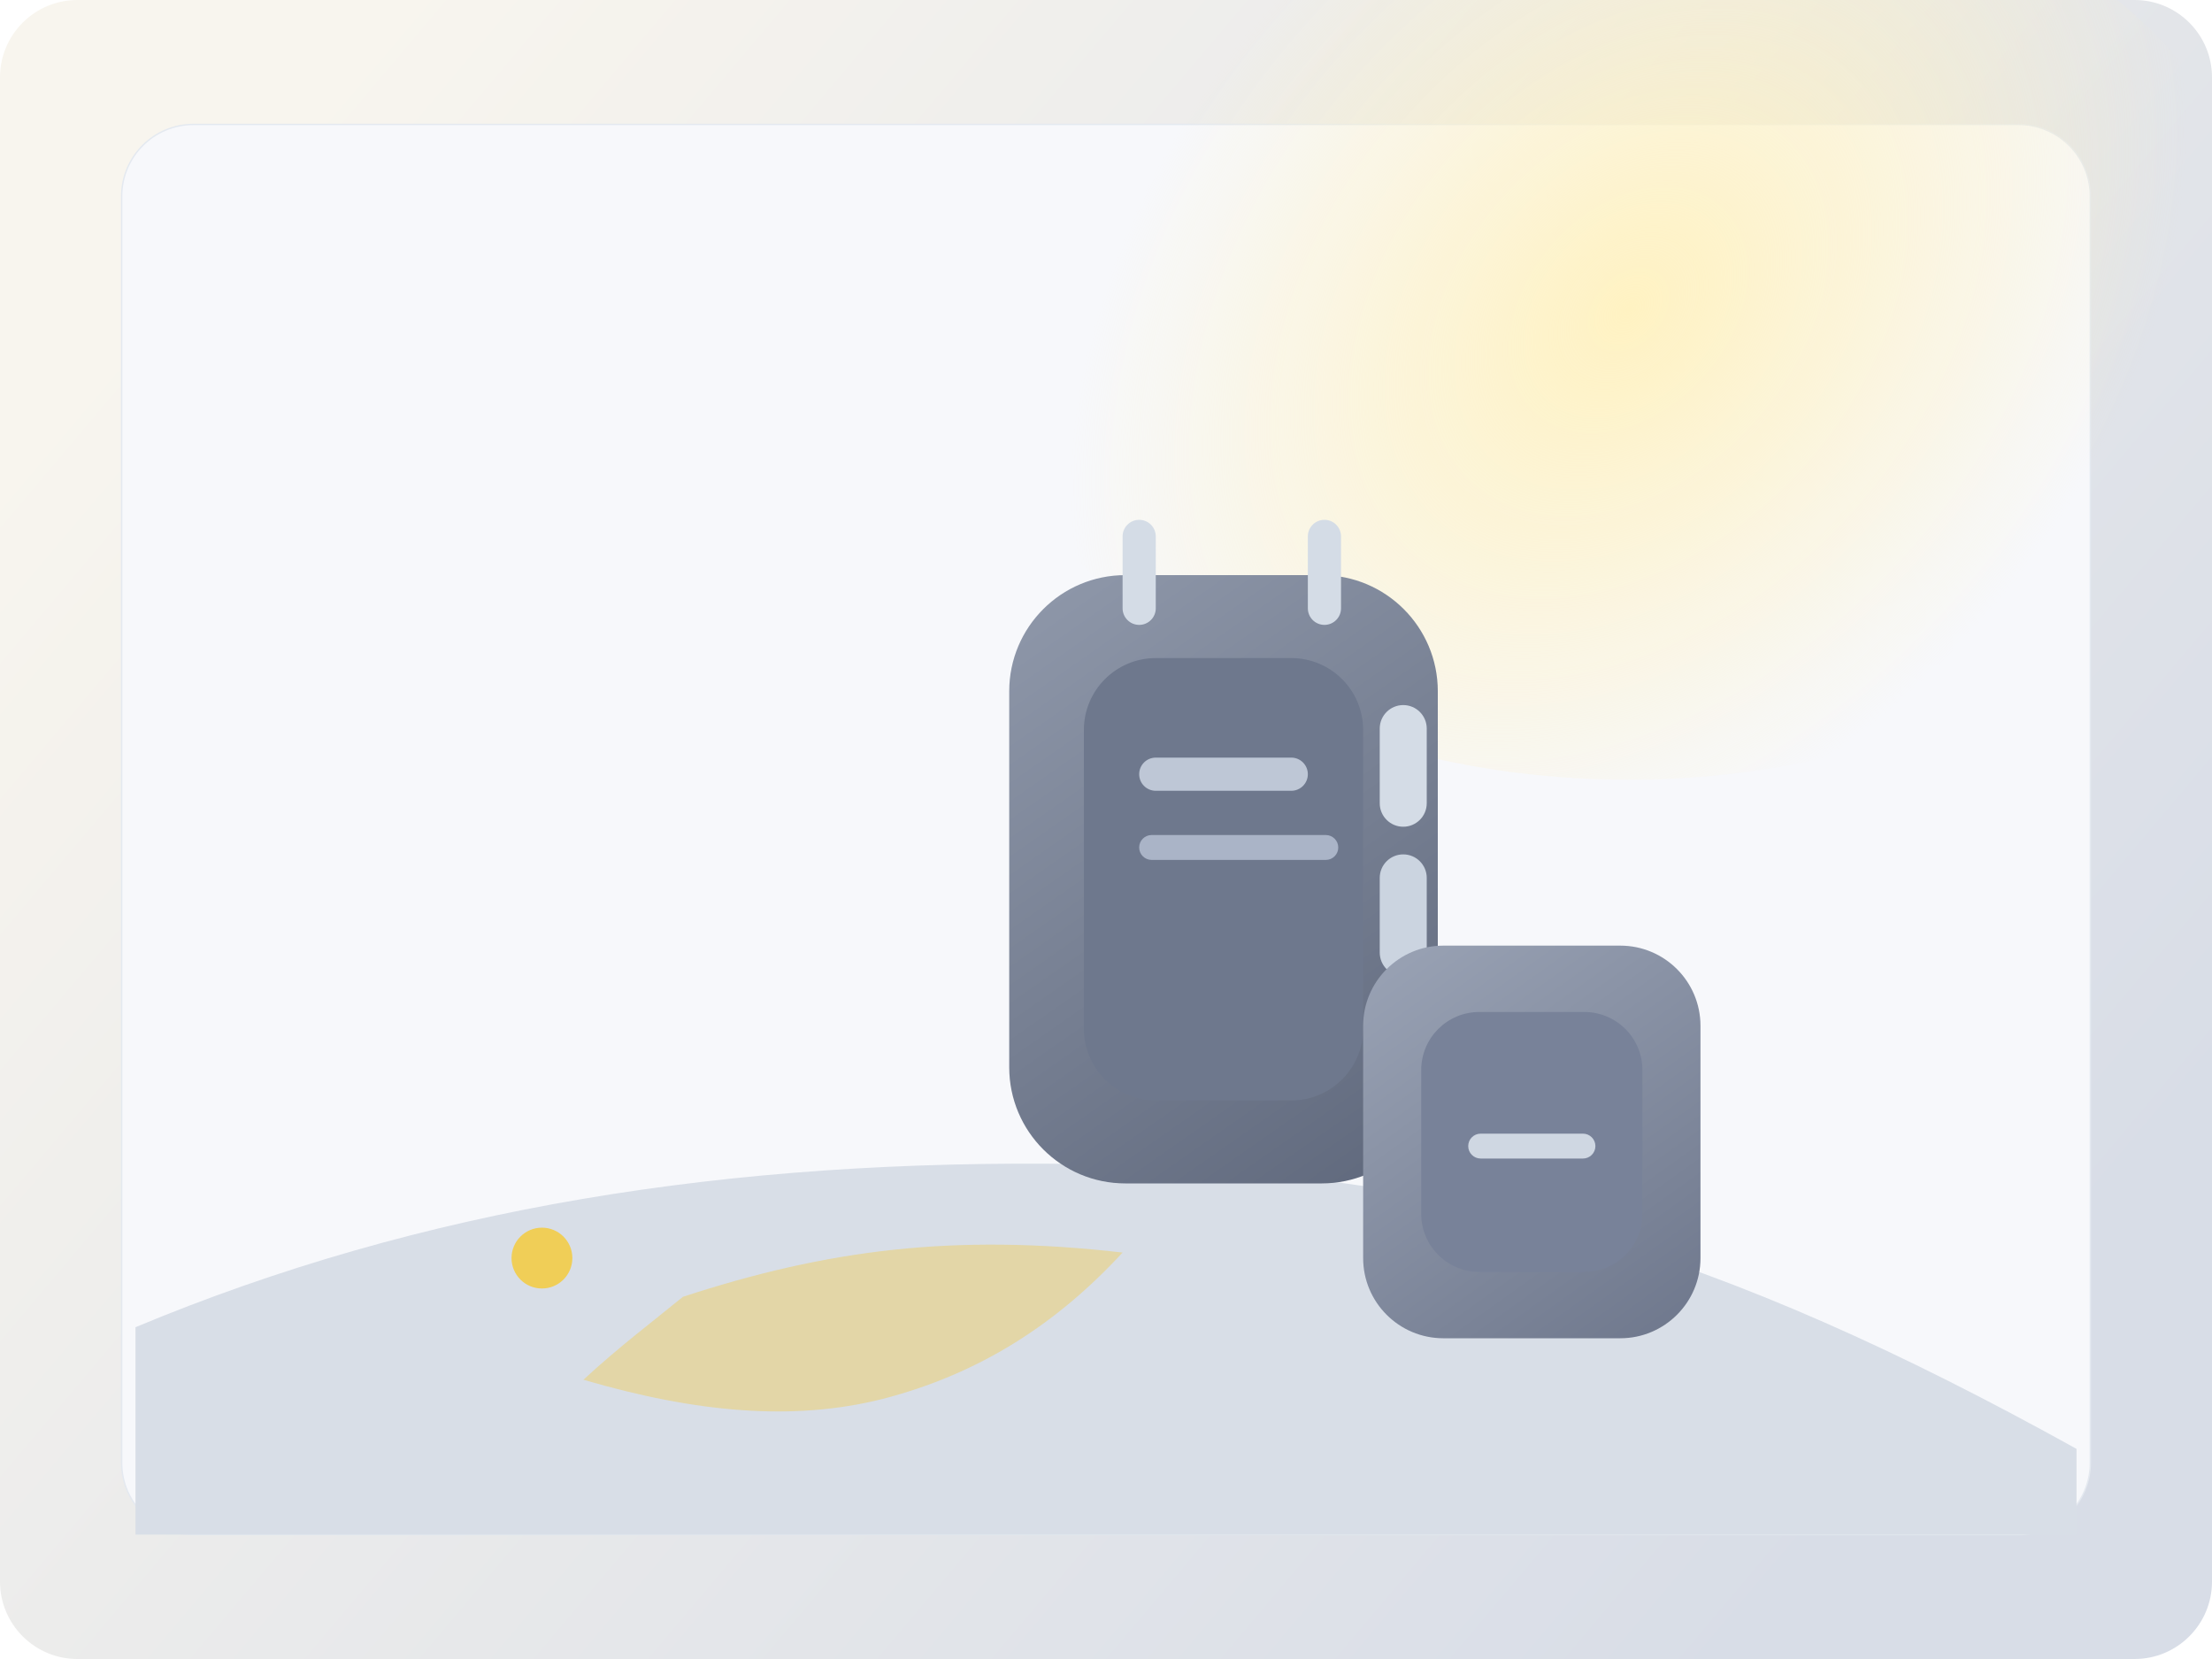
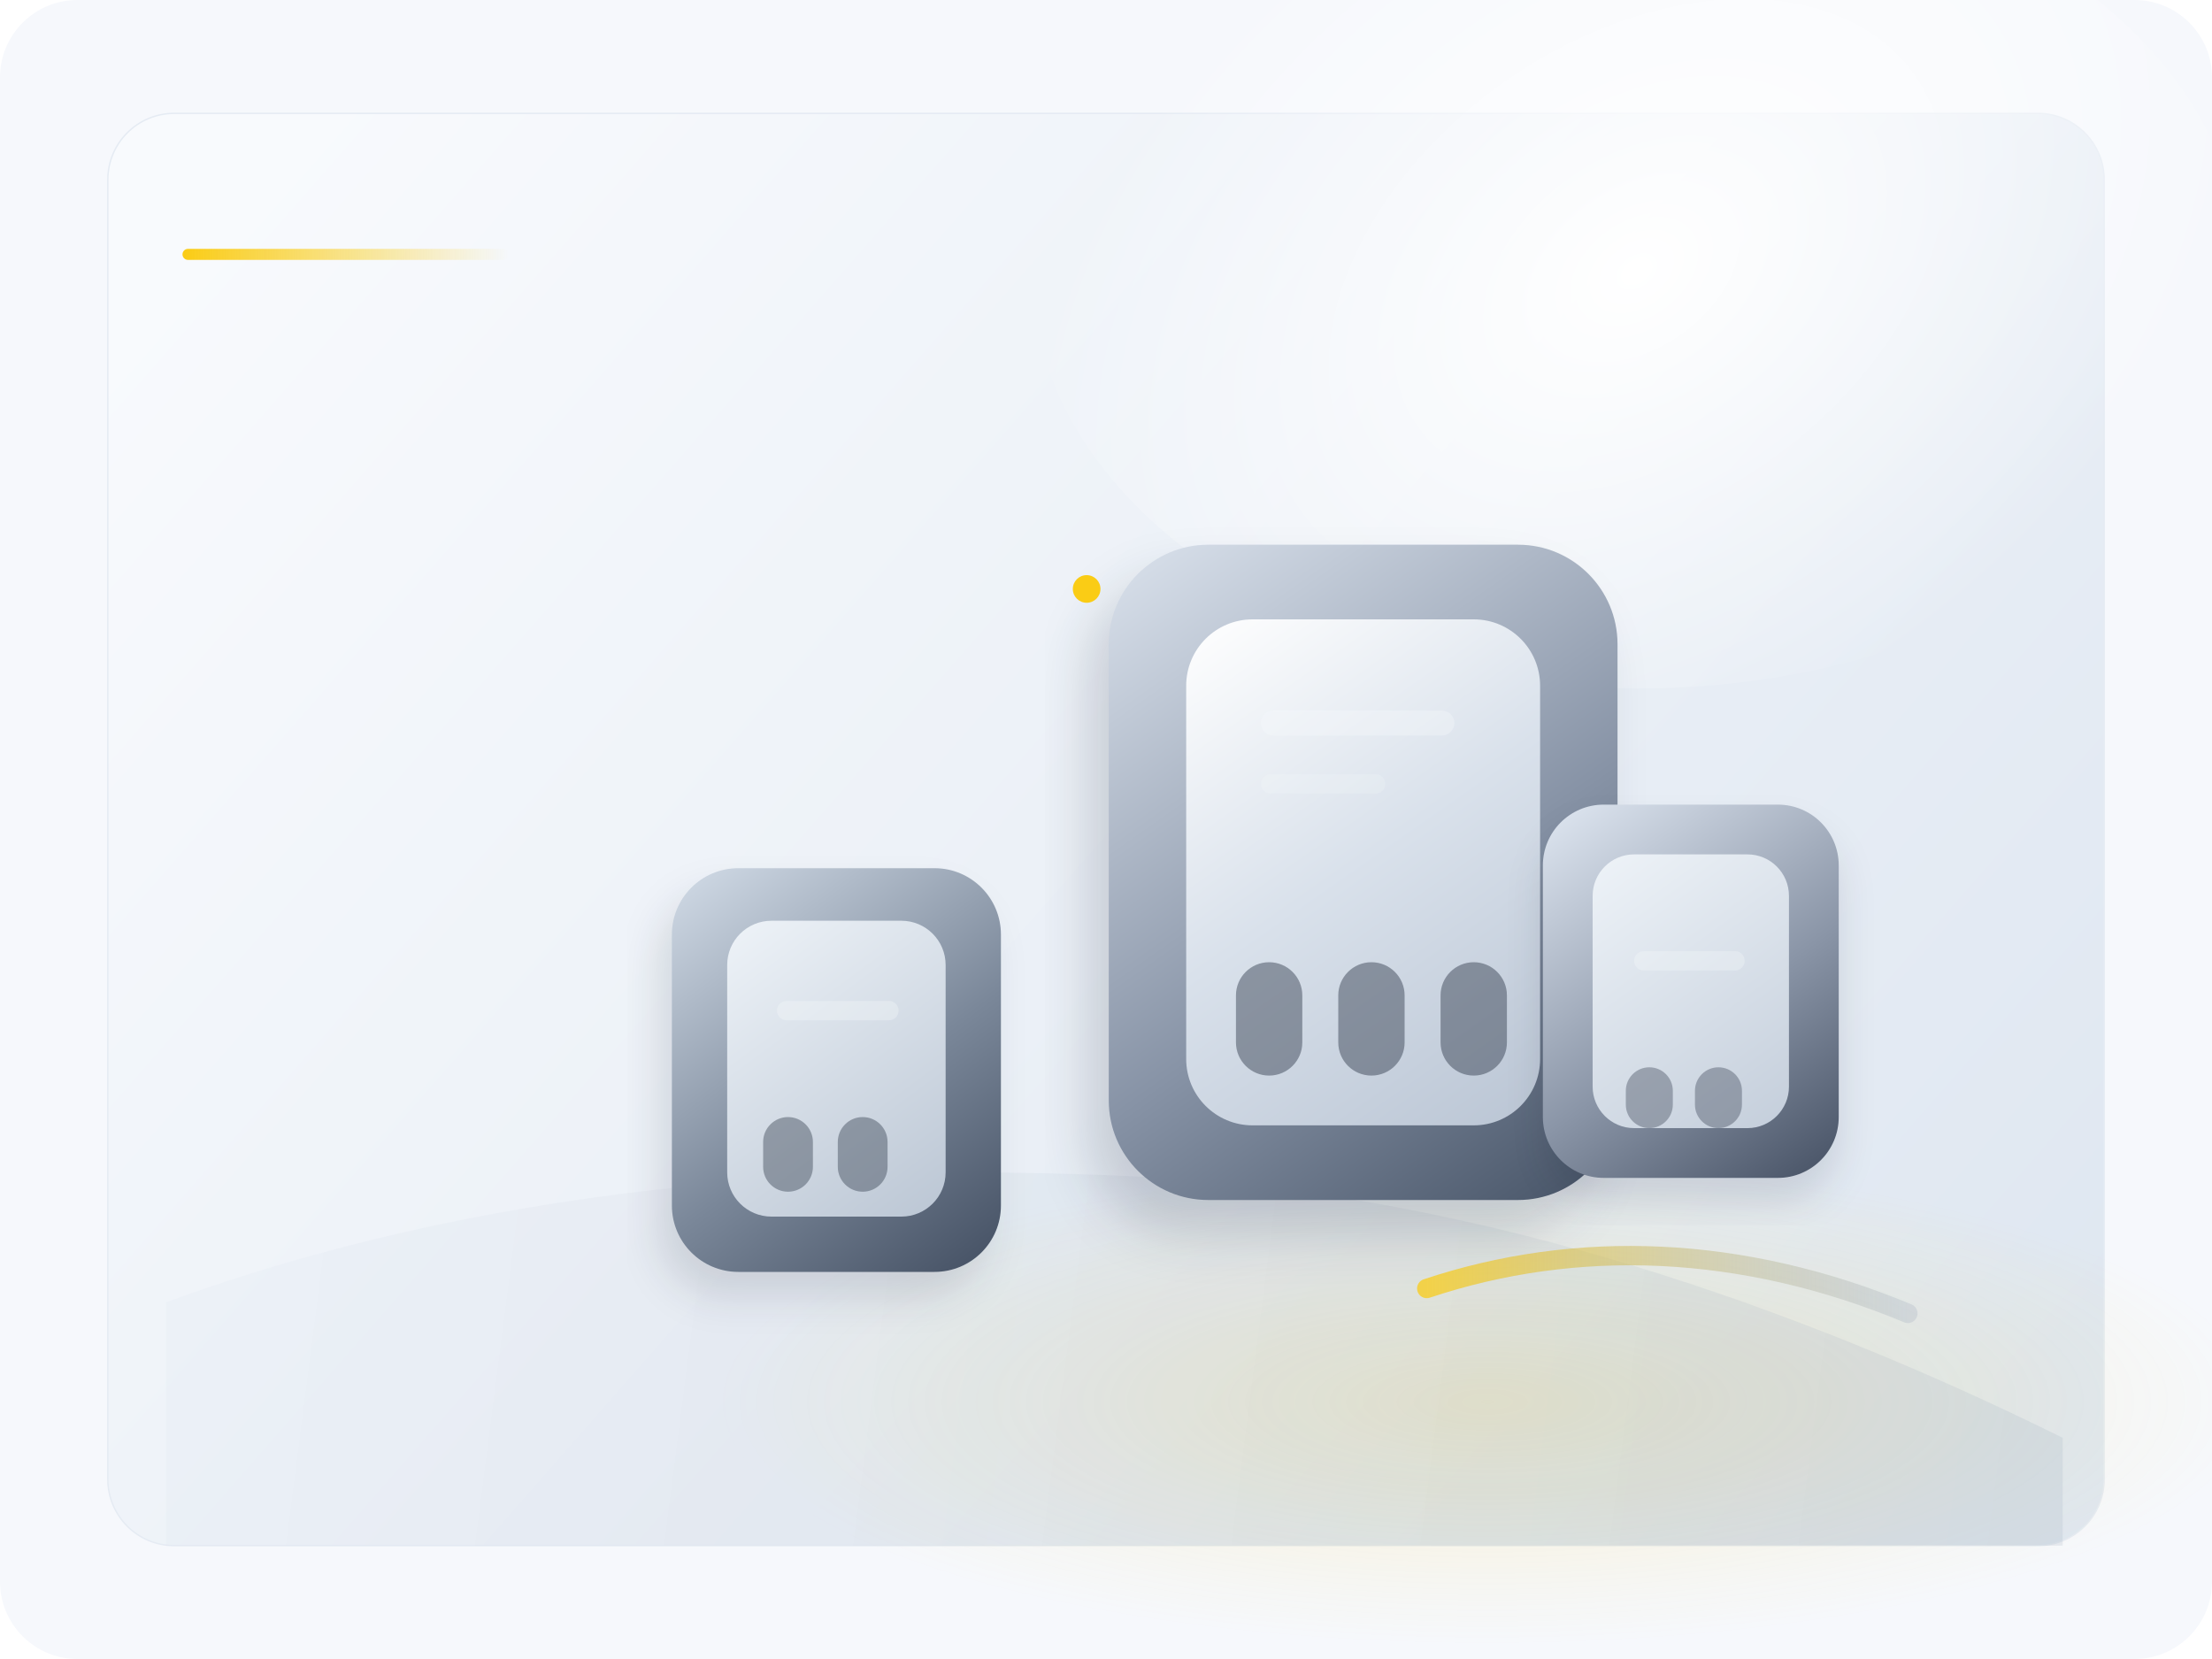
<svg xmlns="http://www.w3.org/2000/svg" width="1600" height="1200" viewBox="0 0 1600 1200" fill="none">
+   <rect width="1600" height="1200" rx="56" fill="#F6F8FC" />
+   <rect x="78" y="82" width="1444" height="1036" rx="48" fill="url(#shell)" stroke="#E5EBF3" />
+   <ellipse cx="1184" cy="196" rx="438" ry="302" fill="url(#glow)" />
+   <ellipse cx="1076" cy="1014" rx="560" ry="176" fill="url(#baseGlow)" />
+   <rect x="132" y="180" width="236" height="8" rx="4" fill="url(#accent)" />
+   <path d="M120 942C344 860 590 838 842 852C1072 866 1298 944 1492 1040V1118H120V942Z" fill="url(#plane)" />
+   <g filter="url(#shadowMain)">
+     <rect x="802" y="394" width="368" height="474" rx="72" fill="url(#mainBody)" />
+     <rect x="858" y="448" width="256" height="366" rx="48" fill="url(#mainFace)" />
+     <rect x="912" y="514" width="140" height="18" rx="9" fill="#F8FAFC" fill-opacity="0.34" />
+     <rect x="912" y="560" width="90" height="14" rx="7" fill="#F8FAFC" fill-opacity="0.2" />
+     <rect x="894" y="696" width="48" height="82" rx="24" fill="#1B2435" fill-opacity="0.4" />
+     <rect x="968" y="696" width="48" height="82" rx="24" fill="#1B2435" fill-opacity="0.4" />
+     <rect x="1042" y="696" width="48" height="82" rx="24" fill="#1B2435" fill-opacity="0.4" />
+   </g>
+   <g filter="url(#shadowSecondary)">
+     <rect x="486" y="628" width="238" height="292" rx="48" fill="url(#secondaryBody)" />
+     <rect x="526" y="666" width="158" height="214" rx="32" fill="url(#secondaryFace)" />
+     <rect x="562" y="724" width="88" height="14" rx="7" fill="#F8FAFC" fill-opacity="0.3" />
+     <rect x="552" y="808" width="36" height="54" rx="18" fill="#1B2435" fill-opacity="0.36" />
+     <rect x="606" y="808" width="36" height="54" rx="18" fill="#1B2435" fill-opacity="0.36" />
+   </g>
+   <g filter="url(#shadowAccessory)">
+     <rect x="1116" y="582" width="214" height="270" rx="44" fill="url(#accessoryBody)" />
+     <rect x="1152" y="618" width="142" height="198" rx="30" fill="url(#accessoryFace)" />
+     <rect x="1182" y="688" width="80" height="14" rx="7" fill="#F8FAFC" fill-opacity="0.28" />
+     <rect x="1176" y="772" width="34" height="44" rx="17" fill="#1B2435" fill-opacity="0.32" />
+     <rect x="1226" y="772" width="34" height="44" rx="17" fill="#1B2435" fill-opacity="0.32" />
+   </g>
+   <path d="M1032 932C1140 896 1260 900 1380 950" stroke="url(#cable)" stroke-width="14" stroke-linecap="round" />
+   <circle cx="786" cy="426" r="10" fill="#FACC15" />
  <defs>
-     <linearGradient id="bg-power" x1="180" y1="120" x2="1340" y2="1100" gradientUnits="userSpaceOnUse">
-       <stop stop-color="#F8F5EE" />
-       <stop offset="1" stop-color="#D8DDE7" />
+     <linearGradient id="shell" x1="212" y1="88" x2="1388" y2="1120" gradientUnits="userSpaceOnUse">
+       <stop stop-color="#F8FAFD" />
+       <stop offset="1" stop-color="#DFE7F1" />
    </linearGradient>
-     <radialGradient id="glow-power" cx="0" cy="0" r="1" gradientUnits="userSpaceOnUse" gradientTransform="translate(1178 224) rotate(131.688) scale(470 340)">
-       <stop stop-color="#FFF2C2" />
-       <stop offset="1" stop-color="#FFF2C2" stop-opacity="0" />
+     <radialGradient id="glow" cx="0" cy="0" r="1" gradientUnits="userSpaceOnUse" gradientTransform="translate(1184 196) rotate(144.198) scale(494.703 334.855)">
+       <stop stop-color="#FFFFFF" />
+       <stop offset="1" stop-color="#FFFFFF" stop-opacity="0" />
    </radialGradient>
-     <linearGradient id="charger-main" x1="726" y1="430" x2="1038" y2="876" gradientUnits="userSpaceOnUse">
-       <stop stop-color="#8F98AA" />
-       <stop offset="1" stop-color="#5D667A" />
+     <radialGradient id="baseGlow" cx="0" cy="0" r="1" gradientUnits="userSpaceOnUse" gradientTransform="translate(1076 1014) rotate(90) scale(176 560)">
+       <stop stop-color="#FACC15" stop-opacity="0.18" />
+       <stop offset="1" stop-color="#FACC15" stop-opacity="0" />
+     </radialGradient>
+     <linearGradient id="accent" x1="132" y1="184" x2="368" y2="184" gradientUnits="userSpaceOnUse">
+       <stop stop-color="#FACC15" />
+       <stop offset="1" stop-color="#FACC15" stop-opacity="0" />
    </linearGradient>
-     <linearGradient id="charger-mini" x1="980" y1="690" x2="1210" y2="1012" gradientUnits="userSpaceOnUse">
-       <stop stop-color="#9AA3B5" />
-       <stop offset="1" stop-color="#6B7489" />
+     <linearGradient id="plane" x1="120" y1="942" x2="1492" y2="1118" gradientUnits="userSpaceOnUse">
+       <stop stop-color="#D7E0EB" stop-opacity="0.14" />
+       <stop offset="1" stop-color="#97A5B8" stop-opacity="0.18" />
    </linearGradient>
+     <linearGradient id="mainBody" x1="826" y1="410" x2="1148" y2="868" gradientUnits="userSpaceOnUse">
+       <stop stop-color="#D4DCE7" />
+       <stop offset="0.56" stop-color="#8793A6" />
+       <stop offset="1" stop-color="#495669" />
+     </linearGradient>
+     <linearGradient id="mainFace" x1="858" y1="448" x2="1114" y2="814" gradientUnits="userSpaceOnUse">
+       <stop stop-color="#FFFFFF" />
+       <stop offset="0.48" stop-color="#D9E1EB" />
+       <stop offset="1" stop-color="#BAC5D4" />
+     </linearGradient>
+     <linearGradient id="secondaryBody" x1="500" y1="640" x2="708" y2="920" gradientUnits="userSpaceOnUse">
+       <stop stop-color="#CBD5E1" />
+       <stop offset="0.56" stop-color="#7A8799" />
+       <stop offset="1" stop-color="#465265" />
+     </linearGradient>
+     <linearGradient id="secondaryFace" x1="526" y1="666" x2="684" y2="880" gradientUnits="userSpaceOnUse">
+       <stop stop-color="#EEF3F8" />
+       <stop offset="1" stop-color="#BBC6D4" />
+     </linearGradient>
+     <linearGradient id="accessoryBody" x1="1130" y1="592" x2="1316" y2="852" gradientUnits="userSpaceOnUse">
+       <stop stop-color="#D9E1EC" />
+       <stop offset="0.56" stop-color="#8A95A7" />
+       <stop offset="1" stop-color="#495467" />
+     </linearGradient>
+     <linearGradient id="accessoryFace" x1="1152" y1="618" x2="1294" y2="816" gradientUnits="userSpaceOnUse">
+       <stop stop-color="#EEF3F8" />
+       <stop offset="1" stop-color="#C4CEDB" />
+     </linearGradient>
+     <linearGradient id="cable" x1="1032" y1="940" x2="1380" y2="940" gradientUnits="userSpaceOnUse">
+       <stop stop-color="#FACC15" stop-opacity="0.74" />
+       <stop offset="1" stop-color="#94A3B8" stop-opacity="0.24" />
+     </linearGradient>
+     <filter id="shadowMain" x="756" y="358" width="460" height="576" filterUnits="userSpaceOnUse" color-interpolation-filters="sRGB">
+       <feFlood flood-opacity="0" result="BackgroundImageFix" />
+       <feColorMatrix in="SourceAlpha" type="matrix" values="0 0 0 0 0 0 0 0 0 0 0 0 0 0 0 0 0 0 127 0" result="hardAlpha" />
+       <feOffset dx="-16" dy="24" />
+       <feGaussianBlur stdDeviation="18" />
+       <feColorMatrix type="matrix" values="0 0 0 0 0.059 0 0 0 0 0.09 0 0 0 0 0.161 0 0 0 0.16 0" />
+       <feBlend mode="normal" in2="BackgroundImageFix" result="effect1_dropShadow" />
+       <feBlend mode="normal" in="SourceGraphic" in2="effect1_dropShadow" result="shape" />
+     </filter>
+     <filter id="shadowSecondary" x="454" y="602" width="302" height="364" filterUnits="userSpaceOnUse" color-interpolation-filters="sRGB">
+       <feFlood flood-opacity="0" result="BackgroundImageFix" />
+       <feColorMatrix in="SourceAlpha" type="matrix" values="0 0 0 0 0 0 0 0 0 0 0 0 0 0 0 0 0 0 127 0" result="hardAlpha" />
+       <feOffset dx="-10" dy="18" />
+       <feGaussianBlur stdDeviation="14" />
+       <feColorMatrix type="matrix" values="0 0 0 0 0.059 0 0 0 0 0.09 0 0 0 0 0.161 0 0 0 0.12 0" />
+       <feBlend mode="normal" in2="BackgroundImageFix" result="effect1_dropShadow" />
+       <feBlend mode="normal" in="SourceGraphic" in2="effect1_dropShadow" result="shape" />
+     </filter>
+     <filter id="shadowAccessory" x="1090" y="556" width="272" height="330" filterUnits="userSpaceOnUse" color-interpolation-filters="sRGB">
+       <feFlood flood-opacity="0" result="BackgroundImageFix" />
+       <feColorMatrix in="SourceAlpha" type="matrix" values="0 0 0 0 0 0 0 0 0 0 0 0 0 0 0 0 0 0 127 0" result="hardAlpha" />
+       <feOffset dy="18" />
+       <feGaussianBlur stdDeviation="13" />
+       <feColorMatrix type="matrix" values="0 0 0 0 0.059 0 0 0 0 0.09 0 0 0 0 0.161 0 0 0 0.12 0" />
+       <feBlend mode="normal" in2="BackgroundImageFix" result="effect1_dropShadow" />
+       <feBlend mode="normal" in="SourceGraphic" in2="effect1_dropShadow" result="shape" />
+     </filter>
  </defs>
-   <rect width="1600" height="1200" rx="56" fill="url(#bg-power)" />
-   <rect x="88" y="90" width="1424" height="1020" rx="52" fill="#F7F8FB" stroke="#E4E9F0" />
-   <ellipse cx="1178" cy="224" rx="470" ry="340" fill="url(#glow-power)" />
-   <path d="M98 960C304 874 526 838 782 842C1052 846 1246 906 1502 1048V1110H98V960Z" fill="#D8DEE7" />
-   <rect x="730" y="416" width="310" height="440" rx="84" fill="url(#charger-main)" />
-   <rect x="784" y="476" width="202" height="320" rx="52" fill="#6E788D" />
-   <rect x="824" y="548" width="122" height="24" rx="12" fill="#BEC7D6" />
-   <rect x="824" y="604" width="144" height="18" rx="9" fill="#AAB4C7" />
-   <rect x="998" y="510" width="34" height="88" rx="17" fill="#D4DCE6" />
-   <rect x="998" y="618" width="34" height="88" rx="17" fill="#CBD4E0" />
-   <rect x="946" y="376" width="24" height="76" rx="12" fill="#D4DCE6" />
-   <rect x="812" y="376" width="24" height="76" rx="12" fill="#D4DCE6" />
-   <rect x="986" y="684" width="244" height="284" rx="58" fill="url(#charger-mini)" />
-   <rect x="1028" y="732" width="160" height="188" rx="42" fill="#788299" />
-   <rect x="1062" y="820" width="92" height="18" rx="9" fill="#CFD7E2" />
-   <path d="M494 938C598 904 690 892 812 906C764 958 708 994 638 1012C574 1028 504 1022 422 998C448 974 472 956 494 938Z" fill="#F3CC47" fill-opacity="0.4" />
-   <circle cx="392" cy="910" r="22" fill="#F3CC47" fill-opacity="0.9" />
</svg>
